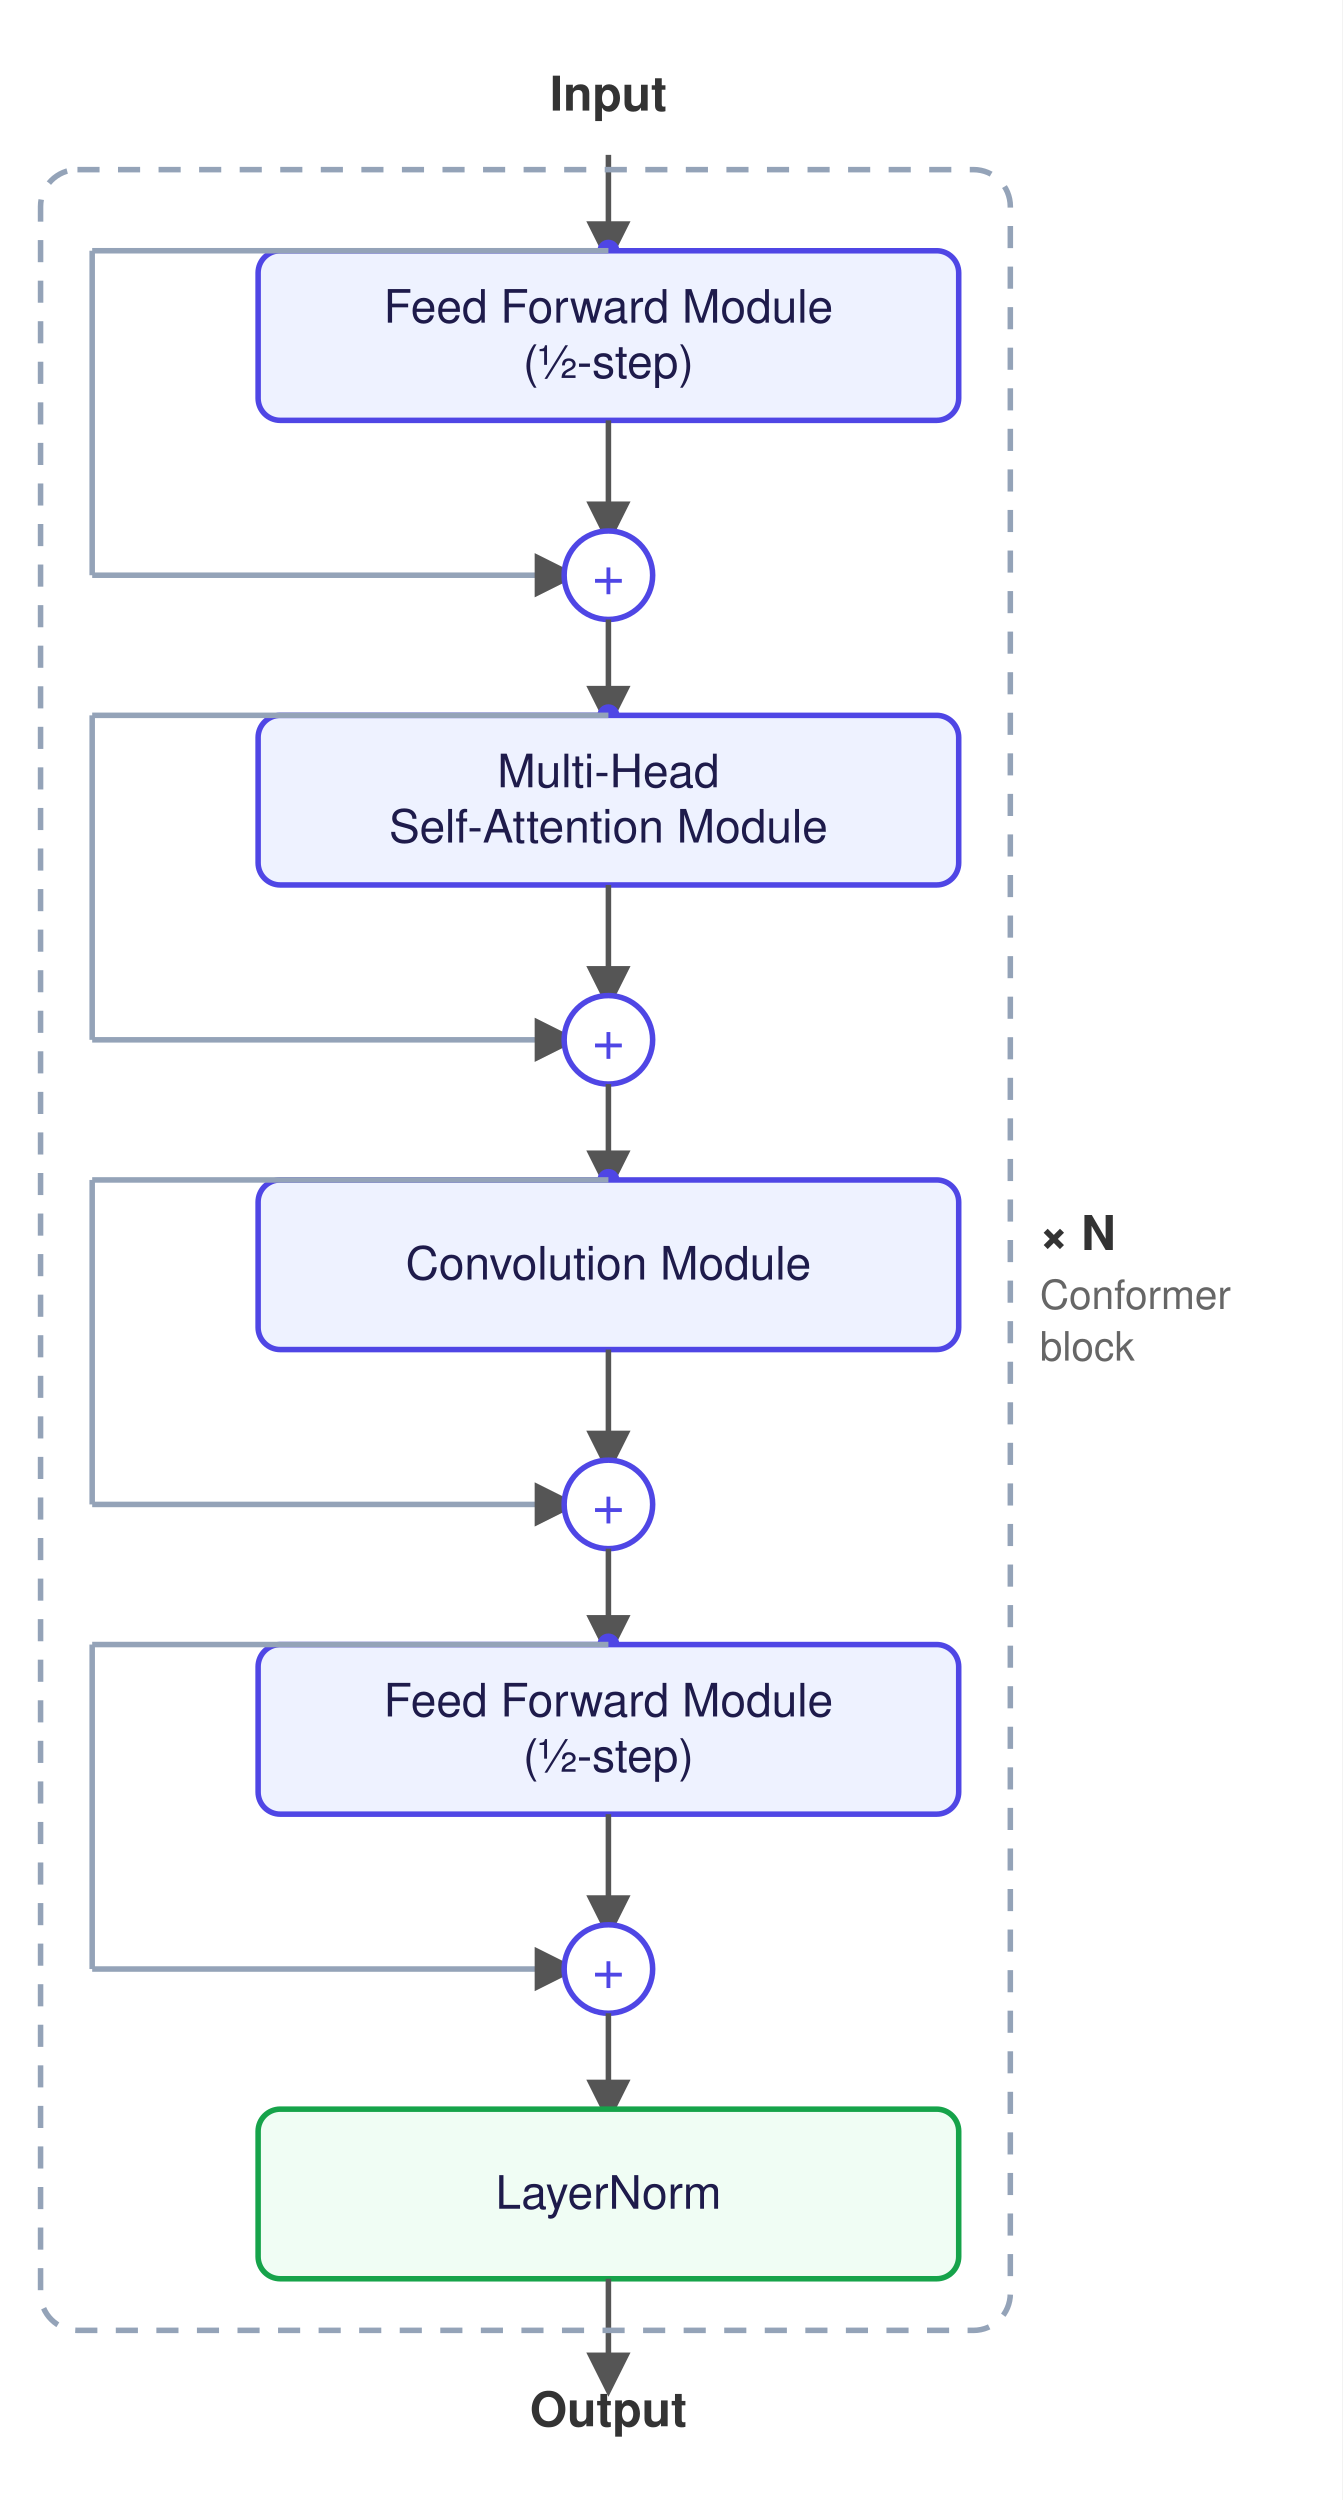
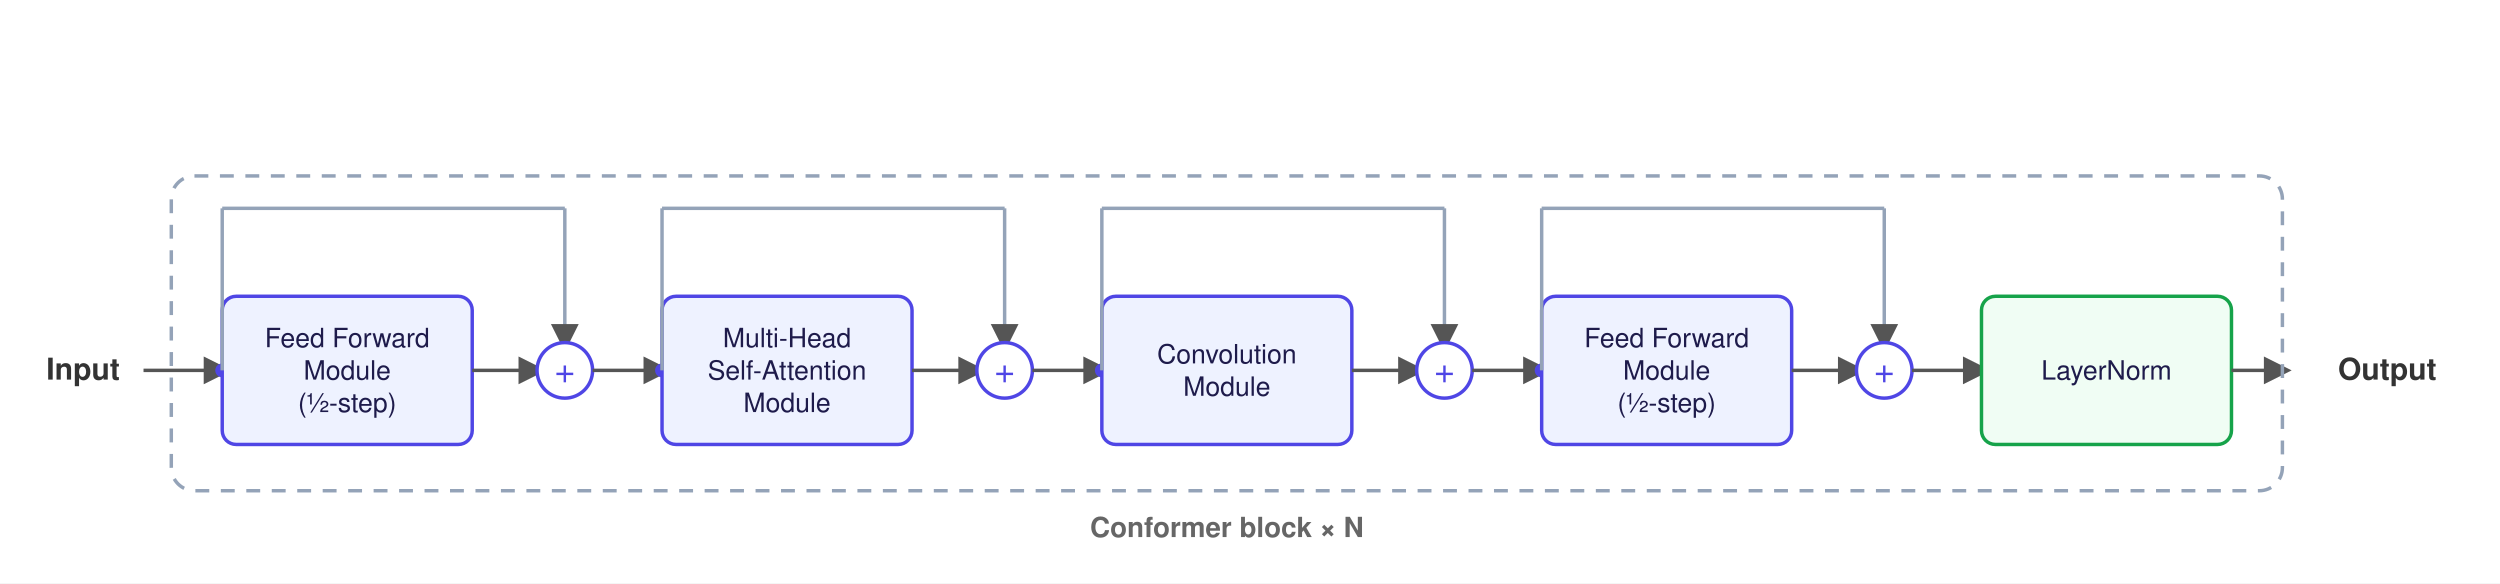
- <svg xmlns="http://www.w3.org/2000/svg" width="364.0" height="678" viewBox="0 0 364.0 678" font-family="Helvetica, Arial, sans-serif">
-   <rect x="0" y="0" width="364.0" height="678" fill="#ffffff" />
+ <svg xmlns="http://www.w3.org/2000/svg" width="1080" height="252.0" viewBox="0 0 1080 252.0" font-family="Helvetica, Arial, sans-serif">
+   <rect x="0" y="0" width="1080" height="252.0" fill="#ffffff" />
  <defs>
    <marker id="arrow" markerWidth="8" markerHeight="8" refX="4" refY="4" orient="auto">
      <path d="M0,0 L8,4 L0,8 z" fill="#555" />
    </marker>
  </defs>
-   <text x="165" y="30" text-anchor="middle" font-size="13" font-family="Helvetica, Arial, sans-serif" fill="#333" font-weight="600">Input</text>
-   <line x1="165" y1="42" x2="165" y2="66" stroke="#555" stroke-width="1.5" marker-end="url(#arrow)" />
-   <circle cx="165" cy="68" r="3" fill="#4f46e5" />
-   <rect x="70.0" y="68" width="190" height="46" rx="6" fill="#eef2ff" stroke="#4f46e5" stroke-width="1.5" />
-   <text x="165" y="87.5" text-anchor="middle" font-size="12.5" font-family="Helvetica, Arial, sans-serif" fill="#1e1b4b">Feed Forward Module</text>
-   <text x="165" y="102.5" text-anchor="middle" font-size="12.5" font-family="Helvetica, Arial, sans-serif" fill="#1e1b4b">(½-step)</text>
-   <line x1="165" y1="114" x2="165" y2="142" stroke="#555" stroke-width="1.5" marker-end="url(#arrow)" />
-   <path d="M 165 68 H 25.0" stroke="#94a3b8" stroke-width="1.5" fill="none" />
-   <path d="M 25.0 68 V 156" stroke="#94a3b8" stroke-width="1.5" fill="none" />
-   <line x1="25.0" y1="156" x2="151" y2="156" stroke="#94a3b8" stroke-width="1.5" marker-end="url(#arrow)" />
-   <circle cx="165" cy="156" r="12" fill="#fff" stroke="#4f46e5" stroke-width="1.5" />
-   <text x="165" y="161" text-anchor="middle" font-size="15" font-family="Helvetica, Arial, sans-serif" fill="#4f46e5">+</text>
-   <line x1="165" y1="168" x2="165" y2="192" stroke="#555" stroke-width="1.5" marker-end="url(#arrow)" />
-   <circle cx="165" cy="194" r="3" fill="#4f46e5" />
-   <rect x="70.0" y="194" width="190" height="46" rx="6" fill="#eef2ff" stroke="#4f46e5" stroke-width="1.5" />
-   <text x="165" y="213.5" text-anchor="middle" font-size="12.5" font-family="Helvetica, Arial, sans-serif" fill="#1e1b4b">Multi-Head</text>
-   <text x="165" y="228.5" text-anchor="middle" font-size="12.5" font-family="Helvetica, Arial, sans-serif" fill="#1e1b4b">Self-Attention Module</text>
-   <line x1="165" y1="240" x2="165" y2="268" stroke="#555" stroke-width="1.5" marker-end="url(#arrow)" />
-   <path d="M 165 194 H 25.0" stroke="#94a3b8" stroke-width="1.5" fill="none" />
-   <path d="M 25.0 194 V 282" stroke="#94a3b8" stroke-width="1.5" fill="none" />
-   <line x1="25.0" y1="282" x2="151" y2="282" stroke="#94a3b8" stroke-width="1.5" marker-end="url(#arrow)" />
-   <circle cx="165" cy="282" r="12" fill="#fff" stroke="#4f46e5" stroke-width="1.5" />
-   <text x="165" y="287" text-anchor="middle" font-size="15" font-family="Helvetica, Arial, sans-serif" fill="#4f46e5">+</text>
-   <line x1="165" y1="294" x2="165" y2="318" stroke="#555" stroke-width="1.5" marker-end="url(#arrow)" />
-   <circle cx="165" cy="320" r="3" fill="#4f46e5" />
-   <rect x="70.0" y="320" width="190" height="46" rx="6" fill="#eef2ff" stroke="#4f46e5" stroke-width="1.5" />
-   <text x="165" y="347.0" text-anchor="middle" font-size="12.5" font-family="Helvetica, Arial, sans-serif" fill="#1e1b4b">Convolution Module</text>
-   <line x1="165" y1="366" x2="165" y2="394" stroke="#555" stroke-width="1.5" marker-end="url(#arrow)" />
-   <path d="M 165 320 H 25.0" stroke="#94a3b8" stroke-width="1.5" fill="none" />
-   <path d="M 25.0 320 V 408" stroke="#94a3b8" stroke-width="1.5" fill="none" />
-   <line x1="25.0" y1="408" x2="151" y2="408" stroke="#94a3b8" stroke-width="1.5" marker-end="url(#arrow)" />
-   <circle cx="165" cy="408" r="12" fill="#fff" stroke="#4f46e5" stroke-width="1.5" />
-   <text x="165" y="413" text-anchor="middle" font-size="15" font-family="Helvetica, Arial, sans-serif" fill="#4f46e5">+</text>
-   <line x1="165" y1="420" x2="165" y2="444" stroke="#555" stroke-width="1.5" marker-end="url(#arrow)" />
-   <circle cx="165" cy="446" r="3" fill="#4f46e5" />
-   <rect x="70.0" y="446" width="190" height="46" rx="6" fill="#eef2ff" stroke="#4f46e5" stroke-width="1.5" />
-   <text x="165" y="465.5" text-anchor="middle" font-size="12.5" font-family="Helvetica, Arial, sans-serif" fill="#1e1b4b">Feed Forward Module</text>
-   <text x="165" y="480.5" text-anchor="middle" font-size="12.5" font-family="Helvetica, Arial, sans-serif" fill="#1e1b4b">(½-step)</text>
-   <line x1="165" y1="492" x2="165" y2="520" stroke="#555" stroke-width="1.5" marker-end="url(#arrow)" />
-   <path d="M 165 446 H 25.0" stroke="#94a3b8" stroke-width="1.5" fill="none" />
-   <path d="M 25.0 446 V 534" stroke="#94a3b8" stroke-width="1.5" fill="none" />
-   <line x1="25.0" y1="534" x2="151" y2="534" stroke="#94a3b8" stroke-width="1.5" marker-end="url(#arrow)" />
-   <circle cx="165" cy="534" r="12" fill="#fff" stroke="#4f46e5" stroke-width="1.5" />
-   <text x="165" y="539" text-anchor="middle" font-size="15" font-family="Helvetica, Arial, sans-serif" fill="#4f46e5">+</text>
-   <line x1="165" y1="546" x2="165" y2="570" stroke="#555" stroke-width="1.5" marker-end="url(#arrow)" />
-   <rect x="70.0" y="572" width="190" height="46" rx="6" fill="#f0fdf4" stroke="#16a34a" stroke-width="1.5" />
-   <text x="165" y="599.0" text-anchor="middle" font-size="12.5" font-family="Helvetica, Arial, sans-serif" fill="#1e1b4b">LayerNorm</text>
-   <line x1="165" y1="618" x2="165" y2="644" stroke="#555" stroke-width="1.5" marker-end="url(#arrow)" />
-   <text x="165" y="658" text-anchor="middle" font-size="13" font-family="Helvetica, Arial, sans-serif" fill="#333" font-weight="600">Output</text>
-   <rect x="11.0" y="46" width="263.0" height="586" rx="10" fill="none" stroke="#94a3b8" stroke-width="1.5" stroke-dasharray="6,5" />
-   <text x="282.0" y="339.0" font-size="13" font-family="Helvetica, Arial, sans-serif" fill="#333" font-weight="700">× N</text>
-   <text x="282.0" y="355.0" font-size="11" font-family="Helvetica, Arial, sans-serif" fill="#666">Conformer</text>
-   <text x="282.0" y="369.0" font-size="11" font-family="Helvetica, Arial, sans-serif" fill="#666">block</text>
+   <text x="20" y="164" text-anchor="start" font-size="13" font-family="Helvetica, Arial, sans-serif" fill="#333" font-weight="600">Input</text>
+   <line x1="62" y1="160" x2="94" y2="160" stroke="#555" stroke-width="1.5" marker-end="url(#arrow)" />
+   <circle cx="96" cy="160" r="3" fill="#4f46e5" />
+   <rect x="96.0" y="128.0" width="108" height="64" rx="6" fill="#eef2ff" stroke="#4f46e5" stroke-width="1.5" />
+   <text x="150.0" y="150.0" text-anchor="middle" font-size="11.5" font-family="Helvetica, Arial, sans-serif" fill="#1e1b4b">Feed Forward</text>
+   <text x="150.0" y="164.0" text-anchor="middle" font-size="11.5" font-family="Helvetica, Arial, sans-serif" fill="#1e1b4b">Module</text>
+   <text x="150.0" y="178.0" text-anchor="middle" font-size="11.5" font-family="Helvetica, Arial, sans-serif" fill="#1e1b4b">(½-step)</text>
+   <line x1="204" y1="160" x2="230" y2="160" stroke="#555" stroke-width="1.5" marker-end="url(#arrow)" />
+   <path d="M 96 160 V 90.0" stroke="#94a3b8" stroke-width="1.5" fill="none" />
+   <path d="M 96 90.0 H 244" stroke="#94a3b8" stroke-width="1.5" fill="none" />
+   <line x1="244" y1="90.0" x2="244" y2="146" stroke="#94a3b8" stroke-width="1.5" marker-end="url(#arrow)" />
+   <circle cx="244" cy="160" r="12" fill="#fff" stroke="#4f46e5" stroke-width="1.5" />
+   <text x="244" y="165" text-anchor="middle" font-size="15" font-family="Helvetica, Arial, sans-serif" fill="#4f46e5">+</text>
+   <line x1="256" y1="160" x2="284" y2="160" stroke="#555" stroke-width="1.5" marker-end="url(#arrow)" />
+   <circle cx="286" cy="160" r="3" fill="#4f46e5" />
+   <rect x="286.0" y="128.0" width="108" height="64" rx="6" fill="#eef2ff" stroke="#4f46e5" stroke-width="1.5" />
+   <text x="340.0" y="150.0" text-anchor="middle" font-size="11.5" font-family="Helvetica, Arial, sans-serif" fill="#1e1b4b">Multi-Head</text>
+   <text x="340.0" y="164.0" text-anchor="middle" font-size="11.5" font-family="Helvetica, Arial, sans-serif" fill="#1e1b4b">Self-Attention</text>
+   <text x="340.0" y="178.0" text-anchor="middle" font-size="11.5" font-family="Helvetica, Arial, sans-serif" fill="#1e1b4b">Module</text>
+   <line x1="394" y1="160" x2="420" y2="160" stroke="#555" stroke-width="1.5" marker-end="url(#arrow)" />
+   <path d="M 286 160 V 90.0" stroke="#94a3b8" stroke-width="1.5" fill="none" />
+   <path d="M 286 90.0 H 434" stroke="#94a3b8" stroke-width="1.5" fill="none" />
+   <line x1="434" y1="90.0" x2="434" y2="146" stroke="#94a3b8" stroke-width="1.5" marker-end="url(#arrow)" />
+   <circle cx="434" cy="160" r="12" fill="#fff" stroke="#4f46e5" stroke-width="1.5" />
+   <text x="434" y="165" text-anchor="middle" font-size="15" font-family="Helvetica, Arial, sans-serif" fill="#4f46e5">+</text>
+   <line x1="446" y1="160" x2="474" y2="160" stroke="#555" stroke-width="1.5" marker-end="url(#arrow)" />
+   <circle cx="476" cy="160" r="3" fill="#4f46e5" />
+   <rect x="476.0" y="128.0" width="108" height="64" rx="6" fill="#eef2ff" stroke="#4f46e5" stroke-width="1.5" />
+   <text x="530.0" y="157.0" text-anchor="middle" font-size="11.5" font-family="Helvetica, Arial, sans-serif" fill="#1e1b4b">Convolution</text>
+   <text x="530.0" y="171.0" text-anchor="middle" font-size="11.5" font-family="Helvetica, Arial, sans-serif" fill="#1e1b4b">Module</text>
+   <line x1="584" y1="160" x2="610" y2="160" stroke="#555" stroke-width="1.5" marker-end="url(#arrow)" />
+   <path d="M 476 160 V 90.0" stroke="#94a3b8" stroke-width="1.5" fill="none" />
+   <path d="M 476 90.0 H 624" stroke="#94a3b8" stroke-width="1.5" fill="none" />
+   <line x1="624" y1="90.0" x2="624" y2="146" stroke="#94a3b8" stroke-width="1.5" marker-end="url(#arrow)" />
+   <circle cx="624" cy="160" r="12" fill="#fff" stroke="#4f46e5" stroke-width="1.5" />
+   <text x="624" y="165" text-anchor="middle" font-size="15" font-family="Helvetica, Arial, sans-serif" fill="#4f46e5">+</text>
+   <line x1="636" y1="160" x2="664" y2="160" stroke="#555" stroke-width="1.5" marker-end="url(#arrow)" />
+   <circle cx="666" cy="160" r="3" fill="#4f46e5" />
+   <rect x="666.0" y="128.0" width="108" height="64" rx="6" fill="#eef2ff" stroke="#4f46e5" stroke-width="1.5" />
+   <text x="720.0" y="150.0" text-anchor="middle" font-size="11.5" font-family="Helvetica, Arial, sans-serif" fill="#1e1b4b">Feed Forward</text>
+   <text x="720.0" y="164.0" text-anchor="middle" font-size="11.5" font-family="Helvetica, Arial, sans-serif" fill="#1e1b4b">Module</text>
+   <text x="720.0" y="178.0" text-anchor="middle" font-size="11.5" font-family="Helvetica, Arial, sans-serif" fill="#1e1b4b">(½-step)</text>
+   <line x1="774" y1="160" x2="800" y2="160" stroke="#555" stroke-width="1.5" marker-end="url(#arrow)" />
+   <path d="M 666 160 V 90.0" stroke="#94a3b8" stroke-width="1.5" fill="none" />
+   <path d="M 666 90.0 H 814" stroke="#94a3b8" stroke-width="1.5" fill="none" />
+   <line x1="814" y1="90.0" x2="814" y2="146" stroke="#94a3b8" stroke-width="1.5" marker-end="url(#arrow)" />
+   <circle cx="814" cy="160" r="12" fill="#fff" stroke="#4f46e5" stroke-width="1.5" />
+   <text x="814" y="165" text-anchor="middle" font-size="15" font-family="Helvetica, Arial, sans-serif" fill="#4f46e5">+</text>
+   <line x1="826" y1="160" x2="854" y2="160" stroke="#555" stroke-width="1.5" marker-end="url(#arrow)" />
+   <rect x="856.0" y="128.0" width="108" height="64" rx="6" fill="#f0fdf4" stroke="#16a34a" stroke-width="1.5" />
+   <text x="910.0" y="164.0" text-anchor="middle" font-size="11.5" font-family="Helvetica, Arial, sans-serif" fill="#1e1b4b">LayerNorm</text>
+   <line x1="964" y1="160" x2="984" y2="160" stroke="#555" stroke-width="1.5" marker-end="url(#arrow)" />
+   <text x="1010" y="164" text-anchor="start" font-size="13" font-family="Helvetica, Arial, sans-serif" fill="#333" font-weight="600">Output</text>
+   <rect x="74" y="76.0" width="912" height="136.0" rx="10" fill="none" stroke="#94a3b8" stroke-width="1.5" stroke-dasharray="6,5" />
+   <text x="530.0" y="232.0" text-anchor="middle" font-size="12" font-family="Helvetica, Arial, sans-serif" fill="#666" font-weight="700">Conformer block × N</text>
</svg>
